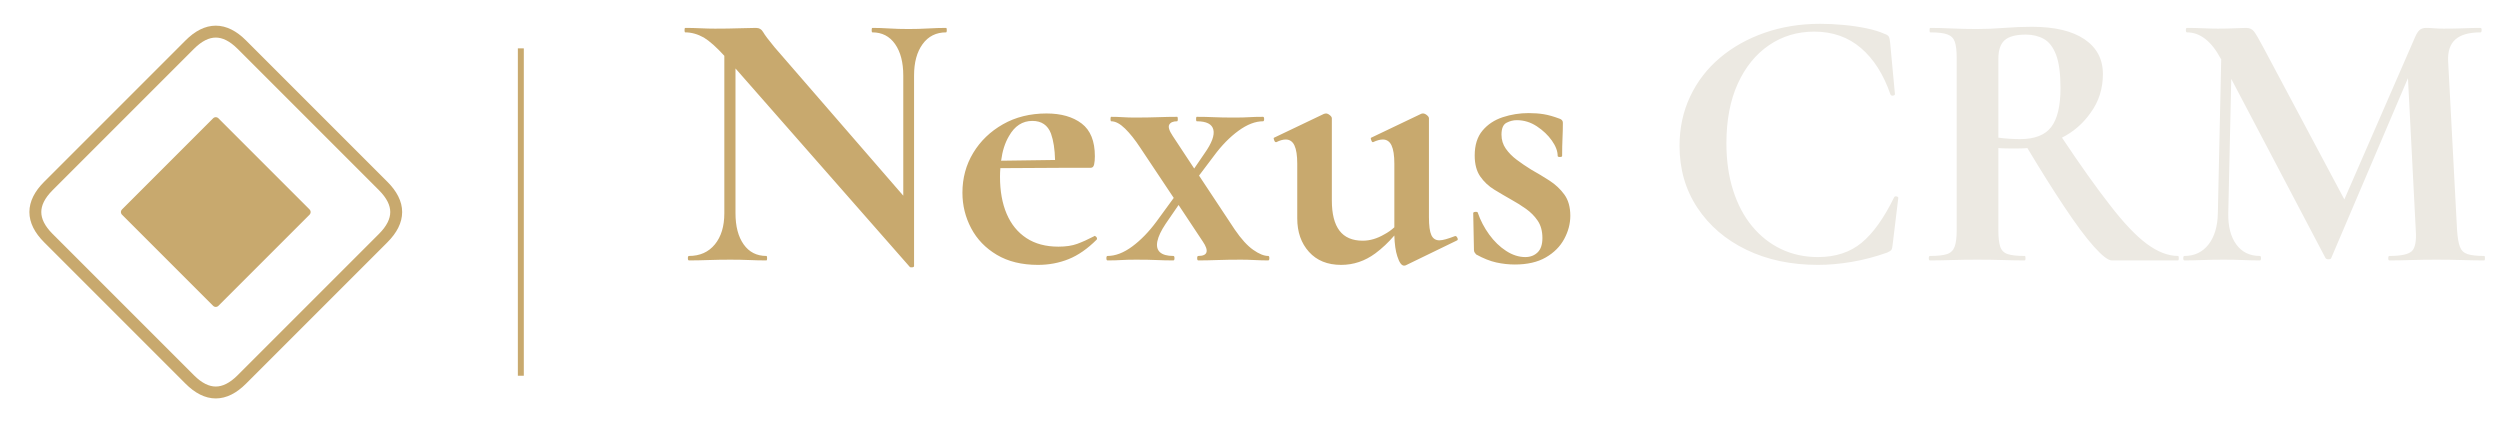
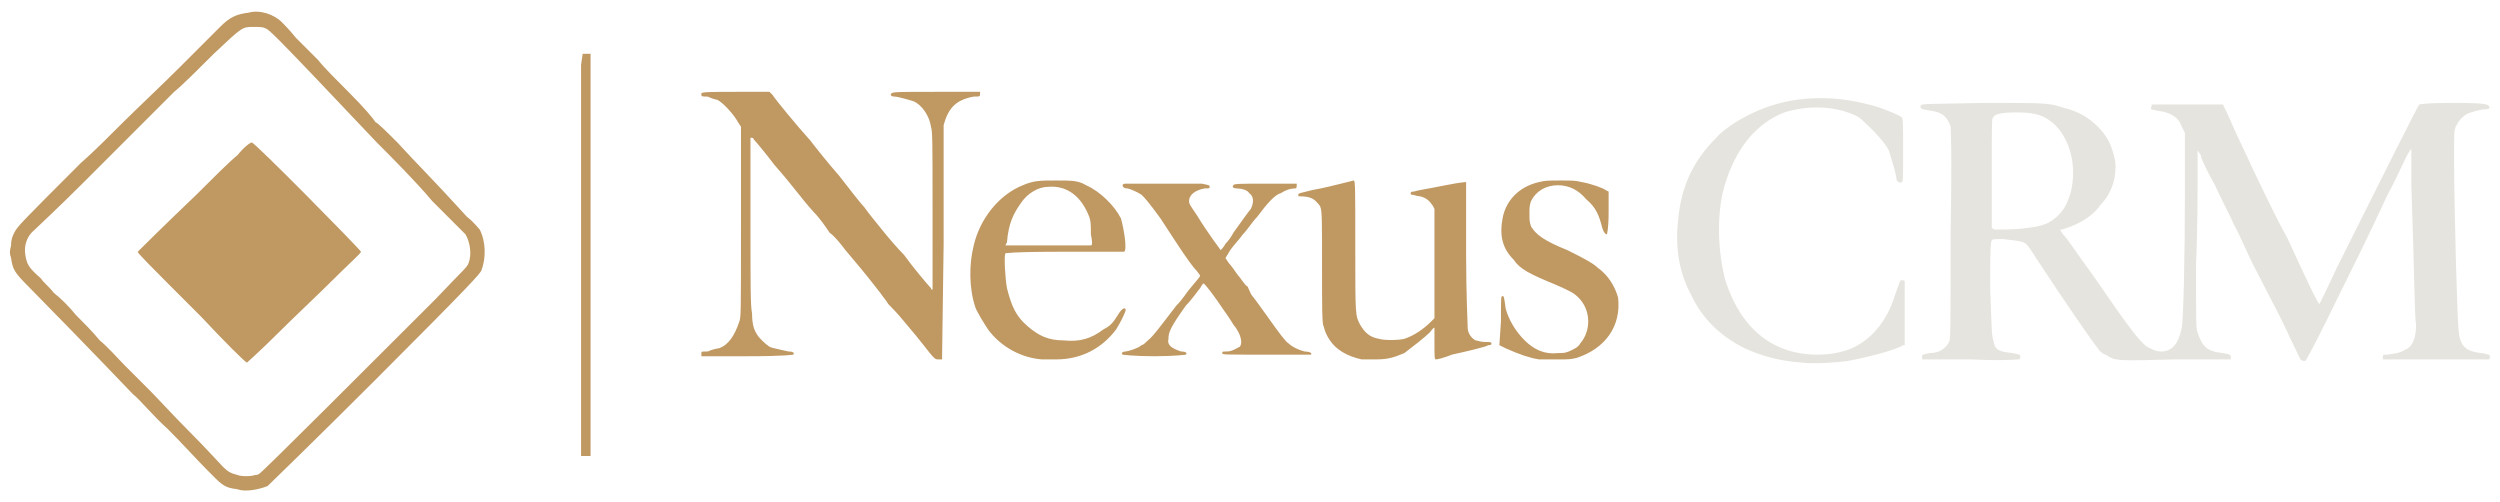
- <svg xmlns="http://www.w3.org/2000/svg" viewBox="-180 30 672.0 114" role="img" aria-label="Nexus CRM">
-   <path d="M-115 42 L-77 80 Q-70 87 -77 94 L-115 132 Q-122 139 -129 132 L-167 94 Q-174 87 -167 80 L-129 42 Q-122 35 -115 42 Z" fill="none" stroke="#c8a96e" stroke-width="3.2" stroke-linejoin="round" />
-   <path d="M-122 62.5 L-97.5 87 L-122 111.5 L-146.5 87 Z" fill="#c8a96e" stroke="#c8a96e" stroke-width="2" stroke-linejoin="round" />
-   <path d="M-40 43 V131" stroke="#c8a96e" stroke-width="1.6" />
-   <path d="M14.7 87.3V45Q11.5 41.5 9.2 40.1Q6.7 38.7 4.2 38.7Q4 38.7 4 38.1Q4 37.5 4.2 37.5Q6.2 37.5 8.3 37.6Q10.4 37.7 12.2 37.7Q15.8 37.7 18.7 37.6Q21.6 37.5 23.2 37.5Q24.5 37.5 25.15 38.65Q25.8 39.8 28.2 42.7L62.8 82.6V50.3Q62.8 45 60.6 41.85Q58.4 38.7 54.5 38.7Q54.3 38.7 54.3 38.1Q54.3 37.5 54.5 37.5Q56.7 37.5 59.05 37.65Q61.4 37.8 64.2 37.8Q66.9 37.8 69.5 37.65Q72.1 37.5 74.3 37.5Q74.5 37.5 74.5 38.1Q74.5 38.7 74.3 38.7Q70.3 38.7 68 41.85Q65.7 45 65.7 50.3V101.5Q65.7 101.8 65.25 101.85Q64.8 101.9 64.6 101.8L17.7 48.4V87.3Q17.7 92.6 19.9 95.7Q22.1 98.8 26 98.8Q26.2 98.8 26.2 99.4Q26.2 100 26 100Q23.8 100 21.45 99.9Q19.1 99.8 16.3 99.8Q13.3 99.8 10.45 99.9Q7.6 100 5.2 100Q4.9 100 4.9 99.4Q4.9 98.8 5.2 98.8Q9.6 98.8 12.15 95.7Q14.7 92.6 14.7 87.3ZM99 101.2Q92.5 101.2 87.95 98.5Q83.4 95.8 81.05 91.35Q78.7 86.9 78.7 81.8Q78.7 75.9 81.6 71.1Q84.5 66.3 89.6 63.4Q94.7 60.5 101.3 60.5Q107.2 60.5 110.75 63.2Q114.3 65.9 114.3 72Q114.3 73.3 114.1 74.2Q113.9 75.1 113.2 75.1H107.1L88.9 75.2Q88.8 76.3 88.8 77.5Q88.8 83.3 90.6 87.5Q92.4 91.7 95.9 94Q99.4 96.3 104.5 96.3Q107.5 96.3 109.55 95.55Q111.6 94.8 114.1 93.5Q114.1 93.5 114.2 93.4Q114.4 93.4 114.7 93.7Q115 94.1 114.8 94.4Q111.1 98.1 107.25 99.65Q103.4 101.2 99 101.2ZM103.6 73Q103.5 68.7 102.5 65.9Q101.2 62.5 97.5 62.5Q93.5 62.5 91.2 66.6Q89.6 69.3 89.1 73.2ZM142.1 100Q141.8 100 141.8 99.4Q141.8 98.8 142.1 98.8Q144 98.8 144.3 97.8Q144.6 96.8 143.3 94.9L136.8 85.1L133.3 90.2Q131.5 92.9 131.1 94.85Q130.7 96.8 131.8 97.8Q132.9 98.8 135.4 98.8Q135.7 98.8 135.7 99.4Q135.7 100 135.4 100Q133.1 100 130.95 99.9Q128.8 99.8 125.4 99.8Q122.9 99.8 121.4 99.9Q119.9 100 117.7 100Q117.4 100 117.4 99.4Q117.4 98.8 117.7 98.8Q120.9 98.8 124.35 96.25Q127.8 93.7 130.9 89.5L135.5 83.2L126.5 69.7Q124.4 66.5 122.4 64.55Q120.4 62.6 118.7 62.6Q118.5 62.6 118.5 62Q118.5 61.4 118.7 61.4Q120.2 61.4 121.8 61.5Q123.4 61.6 124.9 61.6Q128.5 61.6 131.3 61.5Q134.1 61.4 136.4 61.4Q136.6 61.4 136.6 62Q136.6 62.6 136.4 62.6Q134.8 62.6 134.3 63.5Q133.8 64.4 135.2 66.5L141 75.3L143.8 71.2Q146.7 67.1 146.15 64.85Q145.6 62.6 141.7 62.6Q141.5 62.6 141.5 62Q141.5 61.4 141.7 61.4Q144.1 61.4 146.25 61.5Q148.4 61.6 151.8 61.6Q154.3 61.6 155.8 61.5Q157.3 61.4 159.5 61.4Q159.8 61.4 159.8 62Q159.8 62.6 159.5 62.6Q156.4 62.6 152.9 65.15Q149.4 67.7 146.3 71.9L142.3 77.2L151.9 91.7Q154.5 95.5 156.85 97.15Q159.2 98.8 160.9 98.8Q161.2 98.8 161.2 99.4Q161.2 100 160.9 100Q159.2 100 157.25 99.9Q155.3 99.8 153.6 99.8Q150 99.8 147.2 99.9Q144.4 100 142.1 100ZM180.5 101.2Q175 101.2 171.85 97.7Q168.7 94.2 168.7 88.7V74Q168.7 70.7 167.95 69.1Q167.2 67.5 165.6 67.5Q164.5 67.5 163.1 68.2Q162.7 68.3 162.5 67.7Q162.3 67.2 162.4 67.1Q162.4 67 162.5 67L175.9 60.6Q176.2 60.5 176.4 60.5Q176.9 60.5 177.45 60.95Q178 61.4 178 61.8V83.9Q178 89.3 180.05 92Q182.1 94.7 186.3 94.7Q189.2 94.7 192.1 93Q193.6 92.2 194.8 91.1V74Q194.8 70.7 194.05 69.1Q193.3 67.5 191.7 67.5Q190.6 67.5 189.1 68.2Q188.8 68.3 188.6 67.7Q188.4 67.2 188.5 67.1Q188.5 67 188.6 67L202 60.6Q202.2 60.5 202.5 60.5Q203 60.5 203.55 60.95Q204.1 61.4 204.1 61.8V88.4Q204.1 91.8 204.75 93.2Q205.4 94.6 206.9 94.6Q207.6 94.6 208.65 94.3Q209.7 94 211 93.5Q211.4 93.3 211.7 93.85Q212 94.4 211.7 94.6L197.9 101.3Q197.7 101.4 197.4 101.4Q196.4 101.4 195.6 98.9Q194.9 96.8 194.8 93.3Q192.4 96.1 189.7 98.1Q185.5 101.2 180.5 101.2ZM223.6 66.2Q223.6 68.3 224.75 69.95Q225.9 71.6 227.7 72.95Q229.5 74.3 231.6 75.6Q234.1 77 236.5 78.55Q238.9 80.1 240.5 82.3Q242.1 84.5 242.1 88Q242.1 91.2 240.45 94.25Q238.8 97.3 235.5 99.2Q232.2 101.1 227.2 101.1Q224.7 101.1 222.2 100.55Q219.7 100 216.8 98.4Q216.6 98.2 216.4 97.9Q216.2 97.6 216.2 97.2L216 87.3Q216 87 216.55 86.95Q217.1 86.9 217.2 87.1Q218.3 90.3 220.3 93.05Q222.3 95.8 224.85 97.45Q227.4 99.1 230 99.1Q232 99.1 233.3 97.85Q234.6 96.6 234.6 94Q234.6 91.2 233.35 89.35Q232.1 87.5 230.2 86.15Q228.3 84.8 226.3 83.7Q224 82.4 221.7 81Q219.4 79.6 217.9 77.45Q216.4 75.3 216.4 71.8Q216.4 67.6 218.5 65.1Q220.6 62.6 223.95 61.5Q227.3 60.4 230.9 60.4Q233.1 60.4 234.95 60.7Q236.8 61 239.2 61.9Q240.1 62.2 240.1 63Q240.1 65 240 67.15Q239.9 69.3 239.9 71.9Q239.9 72.2 239.3 72.2Q238.7 72.2 238.7 71.9Q238.7 70 237.15 67.8Q235.6 65.6 233.1 63.95Q230.6 62.3 227.7 62.3Q226.3 62.3 224.95 63Q223.6 63.7 223.6 66.2Z" fill="#c8a96e" />
-   <path d="M309.26 36.4Q312.26 36.4 315.51 36.7Q318.76 37 321.66 37.6Q324.56 38.2 326.56 39.1Q327.46 39.4 327.71 39.85Q327.96 40.3 328.06 41.4L329.36 55.3Q329.36 55.6 328.86 55.7Q328.36 55.8 328.16 55.4Q325.36 47.3 320.21 42.9Q315.06 38.5 307.66 38.5Q300.86 38.5 295.51 42.15Q290.16 45.8 287.11 52.5Q284.06 59.2 284.06 68.5Q284.06 75.5 285.86 81.15Q287.66 86.8 290.96 90.8Q294.26 94.8 298.76 96.95Q303.26 99.1 308.66 99.1Q315.76 99.1 320.41 95.25Q325.06 91.4 329.16 83Q329.36 82.7 329.81 82.8Q330.26 82.9 330.26 83.2L328.76 95.6Q328.66 96.8 328.41 97.15Q328.16 97.5 327.26 97.9Q322.46 99.6 317.71 100.4Q312.96 101.2 308.66 101.2Q297.86 101.2 289.46 97.15Q281.06 93.1 276.26 85.85Q271.46 78.6 271.46 69.2Q271.46 62 274.31 55.95Q277.16 49.9 282.31 45.55Q287.46 41.2 294.36 38.8Q301.26 36.4 309.26 36.4ZM387.66 100Q386.16 100 382.81 96.25Q379.46 92.5 374.76 85.4Q370.36 78.8 364.96 69.8Q363.86 69.9 362.66 69.9H359.86Q358.36 69.9 357.16 69.8V91.9Q357.16 94.8 357.66 96.3Q358.16 97.8 359.66 98.3Q361.16 98.8 364.26 98.8Q364.46 98.8 364.46 99.4Q364.46 100 364.26 100Q361.66 100 358.46 99.9Q355.26 99.8 351.46 99.8Q347.86 99.8 344.61 99.9Q341.36 100 338.76 100Q338.46 100 338.46 99.4Q338.46 98.8 338.76 98.8Q341.86 98.8 343.36 98.3Q344.86 97.8 345.41 96.3Q345.96 94.8 345.96 91.9V45.6Q345.96 42.7 345.46 41.25Q344.96 39.8 343.46 39.25Q341.96 38.7 338.86 38.7Q338.66 38.7 338.66 38.1Q338.66 37.5 338.86 37.5Q341.46 37.5 344.66 37.65Q347.86 37.8 351.46 37.8Q354.76 37.8 358.71 37.5Q362.66 37.2 366.16 37.2Q375.36 37.2 380.31 40.55Q385.26 43.9 385.26 49.9Q385.26 55.8 381.96 60.3Q378.96 64.6 374.26 67Q381.66 78.1 387.06 85Q392.66 92.3 397.06 95.55Q401.46 98.8 405.46 98.8Q405.66 98.8 405.66 99.4Q405.66 100 405.46 100ZM373.86 53.7Q373.86 47.8 372.66 44.7Q371.46 41.6 369.36 40.45Q367.26 39.3 364.56 39.3Q360.56 39.3 358.86 40.8Q357.16 42.3 357.16 45.8V67Q358.56 67.2 360.16 67.3Q361.76 67.4 362.96 67.4Q368.86 67.4 371.36 64.15Q373.86 60.9 373.86 53.7ZM416.16 87.3 417.06 45.9 416.96 45.8Q413.16 38.7 407.86 38.7Q407.56 38.7 407.56 38.1Q407.56 37.5 407.86 37.5Q409.96 37.5 412.26 37.6Q414.56 37.7 416.16 37.7Q418.76 37.7 420.71 37.6Q422.66 37.5 423.76 37.5Q425.16 37.5 425.91 38.5Q426.66 39.5 428.36 42.7L450.16 83.6L469.16 40Q469.76 38.6 470.41 38.05Q471.06 37.5 472.16 37.5Q473.16 37.5 474.26 37.6Q475.36 37.7 476.86 37.7Q480.06 37.7 482.31 37.6Q484.56 37.5 486.76 37.5Q487.06 37.5 487.06 38.1Q487.06 38.7 486.76 38.7Q482.16 38.7 480.01 40.6Q477.86 42.5 478.06 46.5L480.46 91.9Q480.66 94.8 481.21 96.3Q481.76 97.8 483.26 98.3Q484.76 98.8 487.76 98.8Q487.96 98.8 487.96 99.4Q487.96 100 487.76 100Q485.16 100 481.86 99.9Q478.56 99.8 474.96 99.8Q471.26 99.8 468.06 99.9Q464.86 100 462.26 100Q461.96 100 461.96 99.4Q461.96 98.8 462.26 98.8Q466.96 98.8 468.31 97.5Q469.66 96.2 469.36 91.9L467.26 51L446.66 99.3Q446.56 99.7 445.91 99.7Q445.26 99.7 445.06 99.3L419.76 51.2L418.96 87.3Q418.86 92.6 421.11 95.7Q423.36 98.8 427.46 98.8Q427.76 98.8 427.76 99.4Q427.76 100 427.46 100Q425.26 100 422.96 99.9Q420.66 99.8 417.76 99.8Q414.56 99.8 411.96 99.9Q409.36 100 407.16 100Q406.86 100 406.86 99.4Q406.86 98.8 407.16 98.8Q411.26 98.8 413.66 95.7Q416.06 92.6 416.16 87.3Z" fill="#ece9e2" />
+ <svg xmlns="http://www.w3.org/2000/svg" viewBox="286 201 1579 317" role="img" aria-label="Nexus CRM">
+   <path fill="#c09862" d="M436 510C427 509 426 507 416 497C411 492 401 481 392 472C383 464 374 453 370 450C350 429 312 390 304 382C295 373 294 371 293 364C292 361 292 360 293 356C293 352 294 350 295 348C297 344 299 342 337 304C344 298 356 286 364 278C372 270 388 255 400 243C411 232 422 221 425 218C431 212 435 210 443 209C450 207 459 210 464 215C465 216 469 220 473 225C477 229 484 236 487 239C490 243 499 252 507 260C515 268 522 276 523 278C525 279 531 285 537 291C546 301 562 317 581 338C585 341 588 345 589 346C593 354 593 364 590 372C588 375 586 378 523 441C485 479 456 507 455 508C450 510 441 512 436 510ZM447 501C448 501 449 501 450 500C451 500 524 427 561 390C579 371 581 370 582 367C584 362 583 354 580 349C579 348 570 339 559 328C549 316 533 300 524 291C455 218 457 221 454 219C452 218 450 218 446 218C439 218 439 218 421 235C412 244 401 255 396 259C382 273 369 286 339 316C323 332 309 345 308 346C303 350 301 356 302 362C303 368 304 370 312 377C313 379 317 382 320 386C324 389 330 395 334 400C338 404 345 411 349 416C354 420 361 428 365 432C370 437 377 444 381 448C385 452 396 464 406 474C416 484 425 494 427 496C430 499 432 500 436 501C438 502 445 502 447 501ZM413 401C378 366 373 361 373 360C373 360 389 344 410 324C420 314 431 303 436 299C440 294 444 291 445 291C446 290 514 359 514 360C514 361 506 368 496 378C487 387 471 402 461 412C451 422 442 430 442 430C441 430 428 417 413 401Z" />
+   <path fill="#c09862" d="M653 489C653 488 653 252 653 242L654 235L656 235L659 235L659 362L659 489L656 489C655 489 654 489 653 489ZM944 428C931 427 918 420 910 409C908 406 903 398 902 395C898 383 898 368 901 356C905 339 917 324 932 318C939 315 943 315 953 315C963 315 967 315 972 318C981 322 990 331 994 339C996 346 998 359 996 360C996 360 979 360 958 360C924 360 921 361 921 361C920 363 921 378 922 383C925 395 928 401 935 407C942 413 948 416 958 416C968 417 975 415 983 409C987 407 989 405 992 400C995 395 997 395 997 397C996 400 994 404 991 409C982 421 969 428 953 428C950 428 946 428 944 428ZM1146 428C1137 426 1130 422 1126 416C1124 413 1123 411 1122 407C1121 406 1121 394 1121 370C1121 342 1121 334 1120 332C1120 331 1118 329 1117 328C1115 326 1112 325 1107 325C1106 325 1106 325 1106 324C1106 323 1107 323 1115 321C1121 320 1129 318 1133 317C1137 316 1141 315 1141 315C1142 315 1142 320 1142 356C1142 401 1142 400 1145 406C1148 411 1151 414 1157 415C1160 416 1169 416 1173 415C1179 413 1185 409 1190 404L1192 402L1192 367L1192 333L1191 331C1189 328 1187 326 1183 325C1181 325 1179 324 1178 324C1177 324 1177 324 1177 323C1177 322 1178 322 1179 322C1182 321 1184 321 1199 318C1209 316 1212 316 1212 316C1212 316 1212 337 1212 362C1212 386 1213 407 1213 408C1213 412 1216 415 1218 416C1219 416 1221 417 1224 417C1227 417 1228 417 1228 418C1228 419 1227 419 1226 419C1225 420 1212 423 1203 425C1198 427 1194 428 1193 428C1192 428 1192 427 1192 418C1192 413 1192 408 1192 408C1191 408 1190 410 1189 411C1186 414 1177 421 1173 424C1166 427 1162 428 1155 428C1151 428 1147 428 1146 428ZM1258 428C1252 427 1246 425 1237 421L1233 419L1234 404C1234 389 1234 388 1235 388C1236 388 1236 389 1237 396C1239 403 1243 410 1249 416C1255 422 1262 425 1270 424C1274 424 1275 424 1279 422C1281 421 1283 420 1284 418C1291 410 1291 397 1283 389C1280 386 1278 385 1269 381C1252 374 1246 371 1242 365C1235 358 1233 350 1235 339C1237 328 1245 319 1258 316C1262 315 1264 315 1272 315C1279 315 1281 315 1285 316C1291 317 1299 320 1300 321L1302 322L1302 335C1302 346 1301 348 1301 349C1300 349 1299 348 1298 345C1296 337 1294 332 1288 327C1283 321 1277 318 1270 318C1262 318 1256 322 1253 328C1252 331 1252 332 1252 336C1252 340 1252 341 1253 344C1256 349 1261 353 1276 359C1284 363 1292 367 1295 370C1302 375 1306 382 1308 389C1310 407 1300 421 1282 427C1278 428 1277 428 1270 428C1265 428 1260 428 1258 428ZM875 426C873 424 869 418 857 404C853 399 848 394 847 393C846 391 844 389 842 386C832 373 825 365 820 359C817 355 813 350 810 348C808 345 804 339 800 335C791 325 789 321 775 305C769 297 763 290 762 289C762 288 761 288 760 288C760 288 760 310 760 340C760 383 760 394 761 399C761 405 762 409 764 412C765 414 769 418 772 420C774 421 780 422 784 423C787 423 788 424 787 425C787 425 782 426 758 426L729 426L729 424C729 423 729 423 733 423C735 422 739 421 740 421C746 419 750 413 753 404C754 401 754 399 754 341L754 281L752 278C750 274 743 266 739 264C738 264 735 263 733 262C730 262 729 262 729 261C729 260 729 260 729 260C729 259 737 259 751 259L772 259L774 261C775 263 789 280 798 290C801 294 809 304 816 312C823 321 830 330 832 332C834 335 839 341 843 346C847 351 853 358 857 362C862 369 872 381 874 383C874 384 875 384 875 384C875 384 875 364 875 334C875 291 875 284 874 281C873 274 868 267 863 265C860 264 853 262 851 262C849 262 848 261 849 260C850 259 854 259 877 259L905 259L905 260C905 262 905 262 901 262C890 264 885 269 882 280C882 282 882 302 882 355L881 428L879 428C877 428 877 428 875 426ZM995 425C994 424 995 423 997 423C998 423 1005 421 1007 419C1008 419 1010 417 1011 416C1014 414 1022 403 1029 394C1033 390 1036 385 1037 384C1041 379 1044 376 1044 375C1044 375 1042 372 1040 370C1036 365 1032 359 1019 339C1011 328 1009 326 1007 324C1004 322 999 320 998 320C996 320 995 319 995 318C995 318 995 317 997 317C999 317 1009 317 1020 317C1031 317 1042 317 1045 317C1050 318 1050 318 1050 319C1050 320 1050 320 1047 320C1041 321 1037 324 1037 328C1037 330 1038 331 1042 337C1048 347 1057 359 1057 359C1057 359 1059 357 1060 355C1062 353 1064 350 1065 348C1070 341 1075 334 1076 333C1078 329 1078 325 1075 323C1074 321 1070 320 1067 320C1065 320 1064 319 1065 318C1065 317 1070 317 1085 317L1105 317L1105 318C1105 319 1105 320 1104 320C1101 320 1098 321 1095 323C1091 324 1086 330 1080 338C1077 341 1074 346 1071 349C1069 352 1065 356 1063 359L1060 364L1062 367C1063 368 1066 372 1068 375C1070 377 1072 381 1074 382C1075 384 1076 387 1077 388C1078 389 1083 396 1088 403C1093 410 1098 417 1100 418C1102 420 1106 422 1110 423C1113 423 1115 424 1114 425C1113 425 1101 425 1085 425C1058 425 1058 425 1058 424C1058 423 1058 423 1061 423C1064 423 1067 421 1069 420C1071 418 1070 412 1065 406C1065 406 1062 401 1059 397C1053 388 1047 380 1046 380C1046 380 1045 381 1044 383C1043 384 1039 390 1035 394C1025 408 1024 411 1024 415C1023 419 1026 421 1032 423C1035 423 1036 424 1035 425C1035 425 1028 426 1015 426C1002 426 995 425 995 425ZM975 356C976 356 976 354 975 349C975 343 975 341 974 338C969 325 960 318 948 319C942 319 935 323 931 329C926 336 923 342 922 354L921 356L936 356C952 356 974 356 975 356Z" />
+   <path fill="#e6e4de" d="M1424 430C1410 429 1399 426 1388 421C1372 413 1361 402 1354 387C1346 372 1344 356 1346 339C1348 319 1355 303 1370 288C1376 281 1390 273 1401 269C1412 265 1423 263 1436 263C1449 263 1459 265 1470 268C1477 270 1486 274 1487 275C1488 275 1488 280 1488 296C1488 315 1488 316 1487 316C1486 317 1485 316 1484 315C1483 308 1481 303 1479 296C1476 290 1466 280 1460 275C1447 268 1429 267 1413 272C1395 279 1382 295 1375 319C1370 337 1371 361 1376 379C1386 409 1406 425 1434 425C1441 425 1447 424 1453 422C1467 417 1478 404 1483 387C1486 379 1486 378 1487 378C1488 378 1489 378 1489 379C1489 379 1489 386 1489 399L1489 419L1488 419C1484 422 1464 427 1453 429C1446 430 1431 431 1424 430ZM1739 428C1739 428 1734 418 1728 405C1722 393 1713 376 1709 368C1705 360 1700 348 1697 343C1695 338 1689 327 1685 318C1680 309 1676 301 1676 299L1674 296L1674 312C1674 321 1674 347 1673 368C1673 405 1673 409 1674 411C1677 420 1680 423 1690 424C1695 425 1695 425 1695 427L1695 428L1660 428C1622 429 1622 429 1616 425C1615 425 1612 423 1611 421C1607 416 1593 396 1572 364C1567 356 1566 355 1564 354C1561 353 1559 353 1551 352C1546 352 1544 352 1544 353C1543 353 1543 367 1543 383C1544 411 1544 413 1545 416C1546 422 1548 423 1557 424C1562 425 1562 425 1562 426C1562 427 1562 428 1561 428C1560 428 1551 429 1531 428C1514 428 1501 428 1500 428C1500 428 1500 427 1500 426C1500 425 1500 425 1505 424C1511 424 1515 421 1517 417C1518 415 1518 410 1518 349C1519 292 1518 283 1518 281C1516 275 1513 272 1506 271C1500 270 1500 270 1499 269C1499 266 1497 267 1539 266C1579 266 1580 266 1589 269C1598 271 1605 275 1611 281C1617 287 1620 293 1622 303C1623 312 1620 323 1613 330C1609 336 1602 341 1594 344C1591 345 1589 346 1588 346L1587 346L1589 349C1592 352 1597 360 1608 375C1632 410 1637 416 1642 420C1646 422 1648 423 1651 423C1658 423 1662 418 1664 408C1665 403 1666 365 1666 321L1666 285L1664 281C1662 275 1657 272 1649 271C1644 270 1644 270 1645 268L1645 267L1667 267C1679 267 1690 267 1690 267C1690 267 1693 273 1696 280C1699 287 1705 299 1709 308C1721 333 1725 341 1731 352C1742 376 1750 393 1751 393C1751 393 1756 383 1762 370C1789 316 1813 268 1814 267C1815 267 1816 266 1836 266C1857 266 1857 267 1858 268C1859 269 1858 270 1856 270C1853 270 1846 272 1844 273C1841 275 1839 277 1837 281C1836 284 1836 284 1836 302C1836 331 1838 405 1839 411C1840 420 1844 423 1853 424C1855 424 1857 425 1858 425C1859 426 1859 427 1858 428C1858 428 1849 428 1824 428L1791 428L1791 427C1791 425 1791 425 1794 425C1802 424 1803 423 1805 422C1810 420 1812 414 1812 406C1811 402 1811 374 1809 318C1809 306 1809 296 1809 296C1809 295 1809 295 1809 295C1809 295 1808 296 1807 298C1806 299 1801 311 1794 324C1781 352 1771 372 1765 384C1751 413 1743 428 1742 429C1741 429 1740 429 1739 428ZM1566 345C1576 344 1581 342 1586 337C1590 333 1592 329 1594 322C1598 305 1593 288 1583 279C1577 274 1572 272 1560 272C1550 272 1546 273 1545 275C1544 276 1544 276 1544 311L1544 345L1546 346C1551 346 1560 346 1566 345Z" />
</svg>
